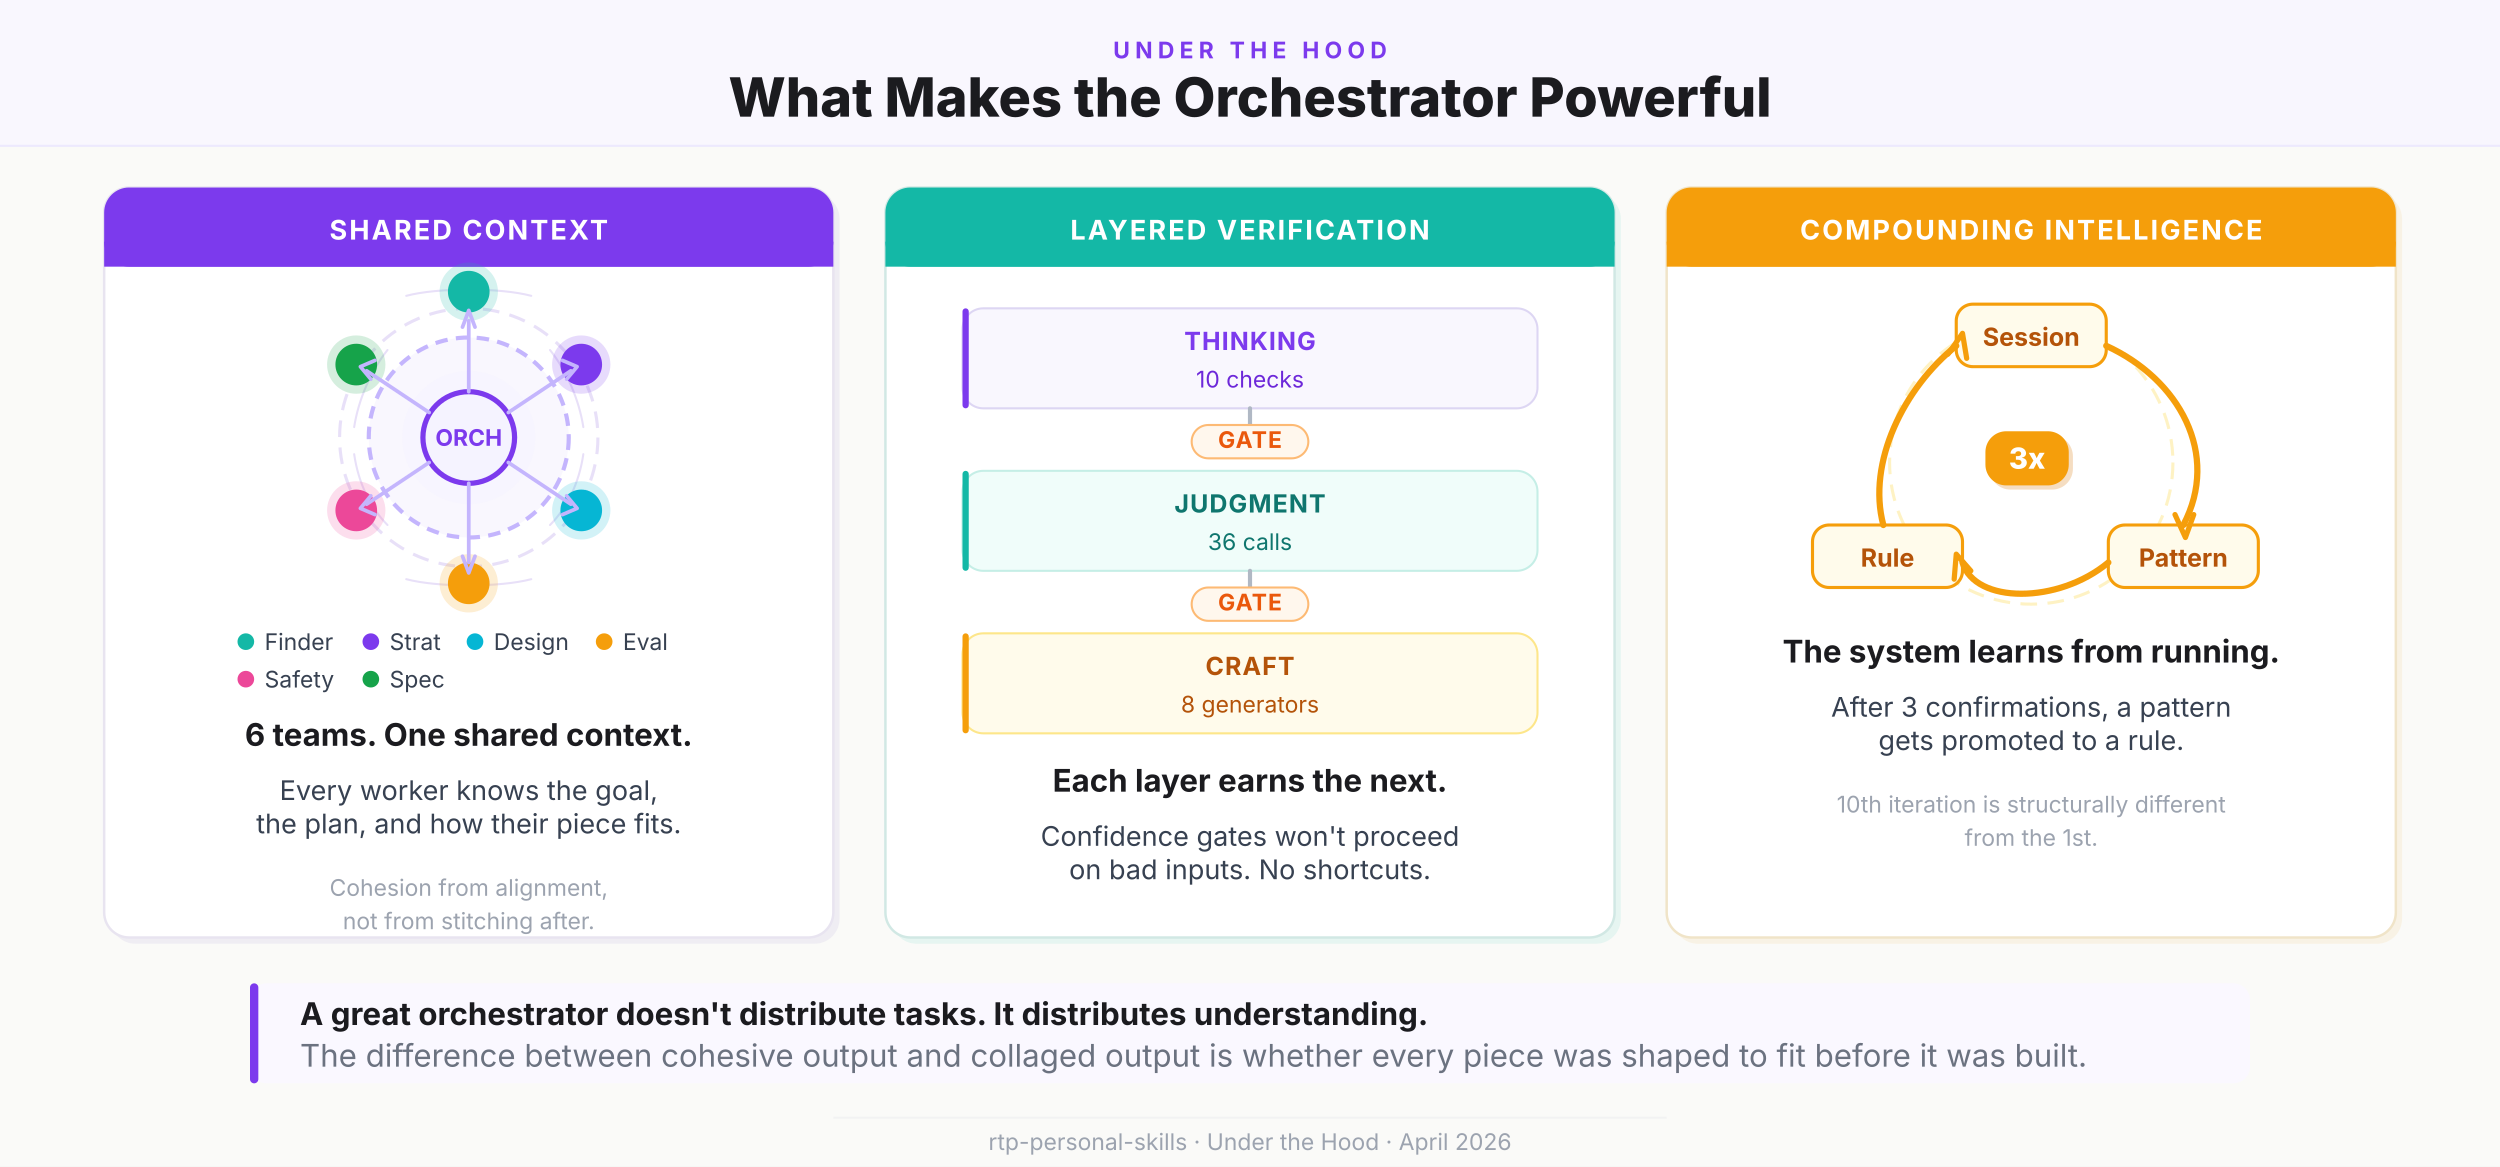
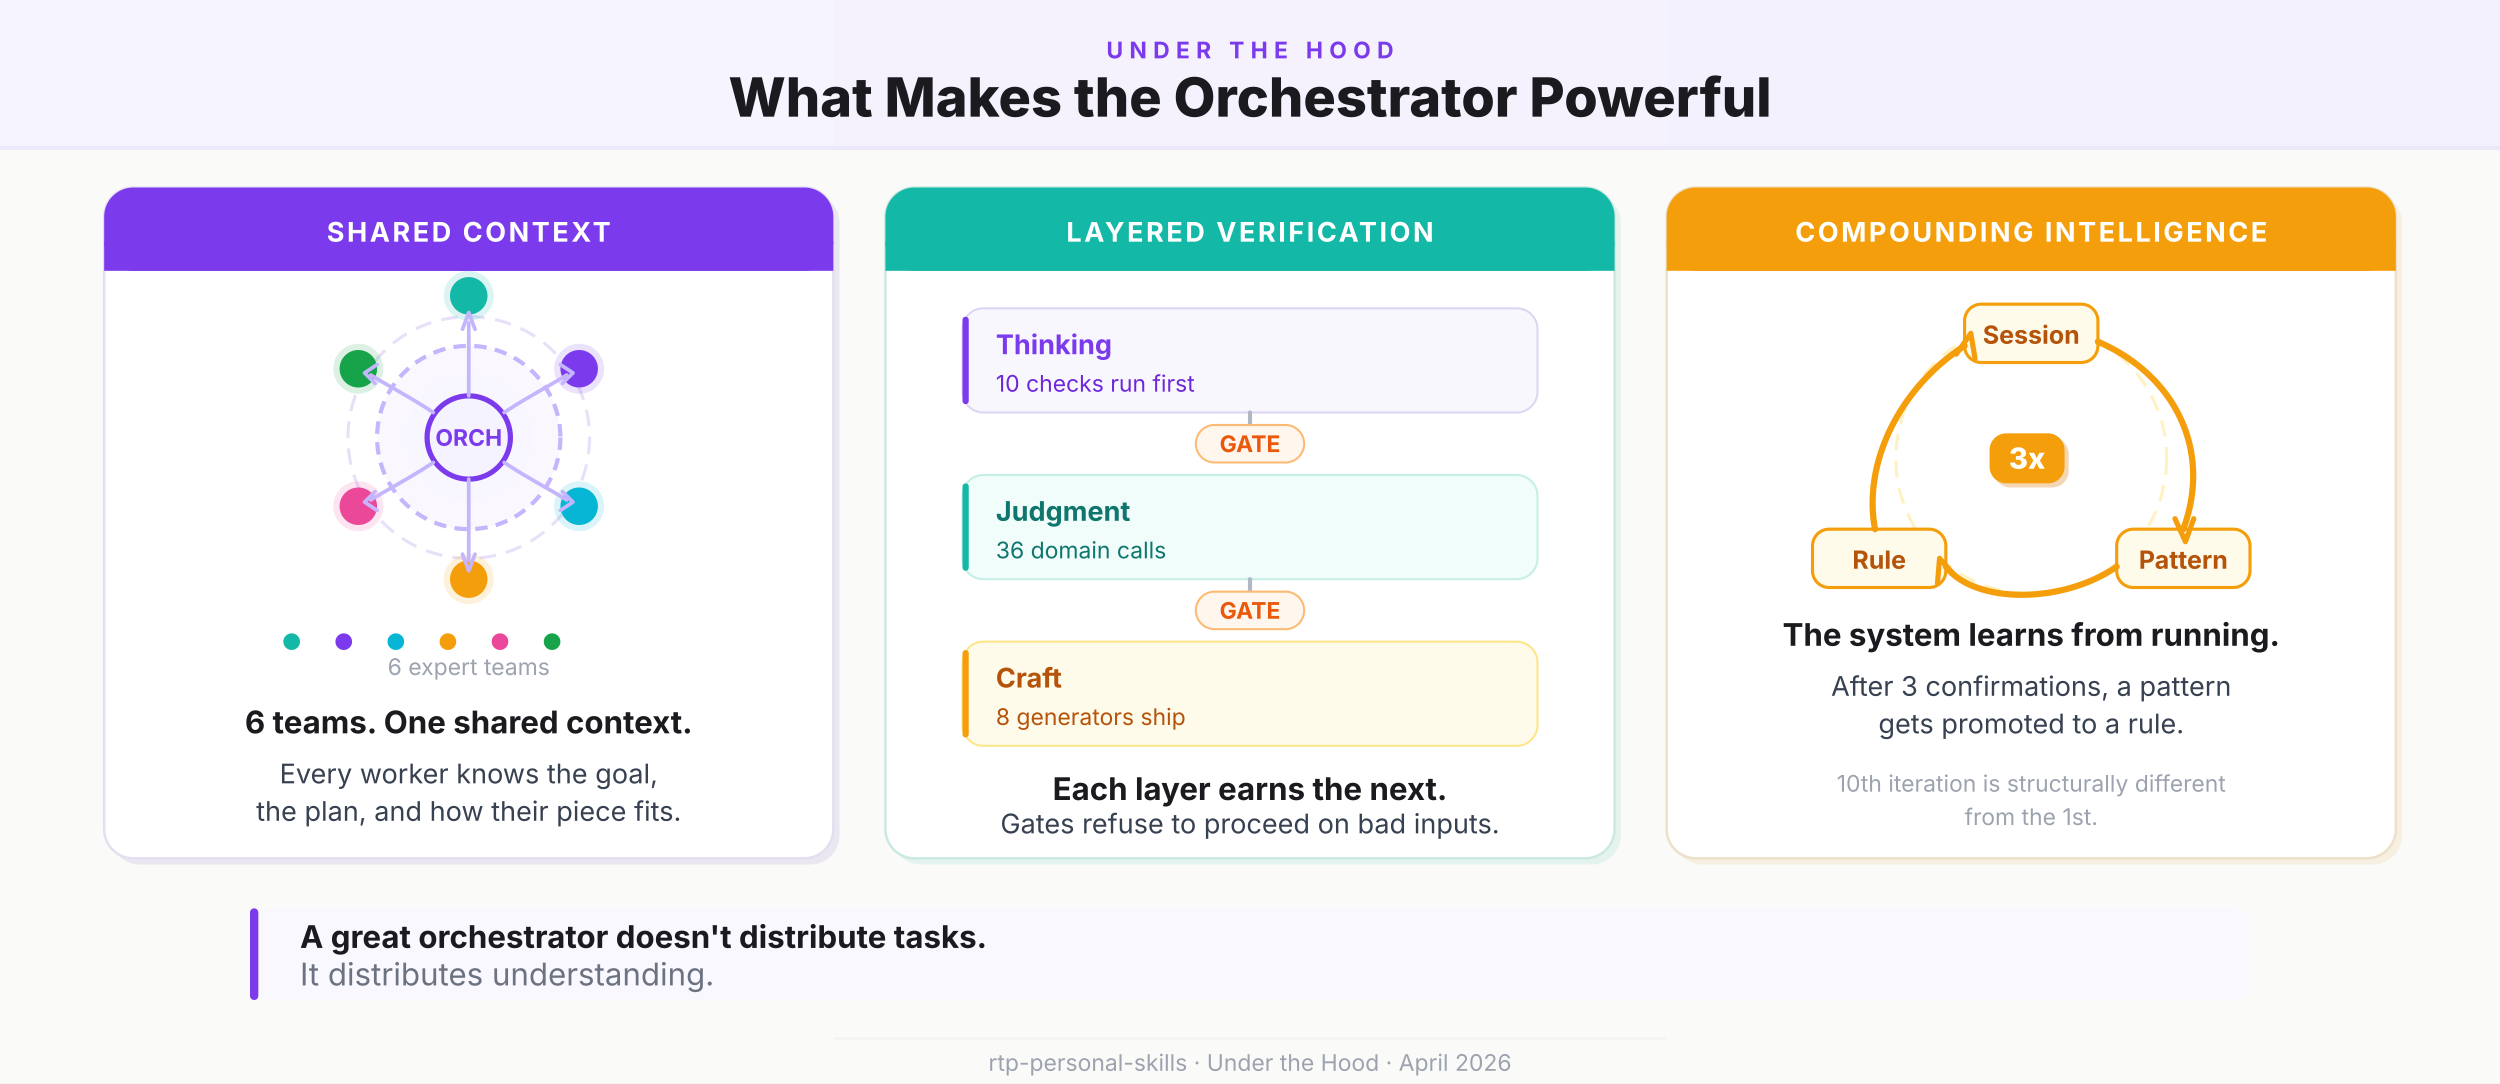
- <svg xmlns="http://www.w3.org/2000/svg" viewBox="0 0 1200 560" width="1200" height="560">
-   <rect x="0" y="0" width="1200" height="560" fill="#FAFAF8" />
-   <rect x="0" y="0" width="1200" height="70" fill="#F8F6FE" />
-   <rect x="0" y="0" width="600" height="70" fill="#FAF8FE" opacity="0.6" />
-   <line x1="0" y1="70" x2="1200" y2="70" stroke="#EDE9FE" stroke-width="1" />
-   <text x="600" y="28" text-anchor="middle" font-family="Inter, Segoe UI, sans-serif" font-size="11" font-weight="700" fill="#7C3AED" letter-spacing="2.5">UNDER THE HOOD</text>
+ <svg xmlns="http://www.w3.org/2000/svg" viewBox="0 0 1200 520" width="1200" height="520">
+   <rect x="0" y="0" width="1200" height="520" fill="#FAFAF8" />
+   <rect x="0" y="0" width="1200" height="72" fill="#F5F2FE" />
+   <rect x="0" y="0" width="400" height="72" fill="#F8F5FF" opacity="0.5" />
+   <rect x="800" y="0" width="400" height="72" fill="#F2EEFE" opacity="0.3" />
+   <rect x="0" y="70" width="1200" height="2" fill="#E9E2F8" opacity="0.7" />
+   <text x="600" y="28" text-anchor="middle" font-family="Inter, Segoe UI, sans-serif" font-size="11" font-weight="700" fill="#7C3AED" letter-spacing="3">UNDER THE HOOD</text>
  <text x="600" y="56" text-anchor="middle" font-family="Inter, Segoe UI, sans-serif" font-size="26" font-weight="800" fill="#1B1B1F">What Makes the Orchestrator Powerful</text>
-   <rect x="53" y="93" width="350" height="360" rx="12" fill="#D6D0E8" opacity="0.3" />
-   <rect x="50" y="90" width="350" height="360" rx="12" fill="#FFFFFF" stroke="#E8E4F0" stroke-width="1.2" />
-   <rect x="50" y="90" width="350" height="38" rx="12" fill="#7C3AED" />
-   <rect x="50" y="116" width="350" height="12" fill="#7C3AED" />
-   <text x="225" y="115" text-anchor="middle" font-family="Inter, Segoe UI, sans-serif" font-size="13" font-weight="700" fill="#FFFFFF" letter-spacing="1">SHARED CONTEXT</text>
-   <circle cx="225" cy="210" r="62" fill="none" stroke="#E8E0F8" stroke-width="1.5" stroke-dasharray="8 5" />
-   <circle cx="225" cy="210" r="48" fill="#F9F7FE" stroke="#C4B5FD" stroke-width="2" stroke-dasharray="6 4" />
-   <circle cx="225" cy="210" r="32" fill="#F5F3FF" opacity="0.5" />
-   <circle cx="225" cy="210" r="22" fill="#F5F3FF" stroke="#7C3AED" stroke-width="2.5" />
+   <rect x="53" y="93" width="350" height="322" rx="14" fill="#C8BDE0" opacity="0.3" />
+   <rect x="50" y="90" width="350" height="322" rx="14" fill="#FFFFFF" stroke="#E4DFF0" stroke-width="1.2" />
+   <rect x="50" y="90" width="350" height="40" rx="14" fill="#7C3AED" />
+   <rect x="50" y="116" width="350" height="14" fill="#7C3AED" />
+   <text x="225" y="116" text-anchor="middle" font-family="Inter, Segoe UI, sans-serif" font-size="13" font-weight="700" fill="#FFFFFF" letter-spacing="1.2">SHARED CONTEXT</text>
+   <circle cx="225" cy="210" r="58" fill="none" stroke="#E8E0F8" stroke-width="1.5" stroke-dasharray="8 5" />
+   <circle cx="225" cy="210" r="44" fill="#FAF8FE" stroke="#C4B5FD" stroke-width="2" stroke-dasharray="6 4" />
+   <circle cx="225" cy="210" r="30" fill="#F5F3FF" opacity="0.5" />
+   <circle cx="225" cy="210" r="20" fill="#F5F3FF" stroke="#7C3AED" stroke-width="2.5" />
  <text x="225" y="214" text-anchor="middle" font-family="Inter, Segoe UI, sans-serif" font-size="11" font-weight="700" fill="#7C3AED">ORCH</text>
-   <path d="M 195,142 C 210,138 240,138 255,142" stroke="#E8E0F8" stroke-width="1" fill="none" stroke-linecap="round" />
-   <path d="M 264,168 C 272,178 278,192 280,205" stroke="#E8E0F8" stroke-width="1" fill="none" stroke-linecap="round" />
-   <path d="M 280,218 C 278,232 272,244 264,252" stroke="#E8E0F8" stroke-width="1" fill="none" stroke-linecap="round" />
-   <path d="M 255,278 C 240,282 210,282 195,278" stroke="#E8E0F8" stroke-width="1" fill="none" stroke-linecap="round" />
-   <path d="M 186,252 C 178,244 172,232 170,218" stroke="#E8E0F8" stroke-width="1" fill="none" stroke-linecap="round" />
-   <path d="M 170,205 C 172,192 178,178 186,168" stroke="#E8E0F8" stroke-width="1" fill="none" stroke-linecap="round" />
-   <circle cx="225" cy="140" r="14" fill="#14B8A6" opacity="0.18" />
-   <circle cx="225" cy="140" r="10" fill="#14B8A6" />
-   <circle cx="279" cy="175" r="14" fill="#7C3AED" opacity="0.18" />
-   <circle cx="279" cy="175" r="10" fill="#7C3AED" />
-   <circle cx="279" cy="245" r="14" fill="#06B6D4" opacity="0.18" />
-   <circle cx="279" cy="245" r="10" fill="#06B6D4" />
-   <circle cx="225" cy="280" r="14" fill="#F59E0B" opacity="0.18" />
-   <circle cx="225" cy="280" r="10" fill="#F59E0B" />
-   <circle cx="171" cy="245" r="14" fill="#EC4899" opacity="0.18" />
-   <circle cx="171" cy="245" r="10" fill="#EC4899" />
-   <circle cx="171" cy="175" r="14" fill="#16A34A" opacity="0.18" />
-   <circle cx="171" cy="175" r="10" fill="#16A34A" />
-   <path d="M 225,188 C 225,174 225,162 225,154" stroke="#C4B5FD" stroke-width="1.8" fill="none" stroke-linecap="round" />
-   <path d="M 222,157 L 225,149 L 228,157" stroke="#C4B5FD" stroke-width="1.8" fill="none" stroke-linecap="round" stroke-linejoin="round" />
-   <path d="M 244,198 C 256,190 268,182 274,178" stroke="#C4B5FD" stroke-width="1.8" fill="none" stroke-linecap="round" />
-   <path d="M 270,173 L 277,176 L 272,182" stroke="#C4B5FD" stroke-width="1.8" fill="none" stroke-linecap="round" stroke-linejoin="round" />
-   <path d="M 244,222 C 256,230 268,238 274,242" stroke="#C4B5FD" stroke-width="1.8" fill="none" stroke-linecap="round" />
-   <path d="M 272,238 L 277,244 L 270,247" stroke="#C4B5FD" stroke-width="1.8" fill="none" stroke-linecap="round" stroke-linejoin="round" />
-   <path d="M 225,232 C 225,246 225,262 225,270" stroke="#C4B5FD" stroke-width="1.8" fill="none" stroke-linecap="round" />
-   <path d="M 222,267 L 225,275 L 228,267" stroke="#C4B5FD" stroke-width="1.8" fill="none" stroke-linecap="round" stroke-linejoin="round" />
-   <path d="M 206,222 C 194,230 182,238 176,242" stroke="#C4B5FD" stroke-width="1.8" fill="none" stroke-linecap="round" />
-   <path d="M 180,247 L 173,244 L 178,238" stroke="#C4B5FD" stroke-width="1.8" fill="none" stroke-linecap="round" stroke-linejoin="round" />
-   <path d="M 206,198 C 194,190 182,182 176,178" stroke="#C4B5FD" stroke-width="1.8" fill="none" stroke-linecap="round" />
-   <path d="M 178,182 L 173,176 L 180,173" stroke="#C4B5FD" stroke-width="1.8" fill="none" stroke-linecap="round" stroke-linejoin="round" />
-   <circle cx="118" cy="308" r="4" fill="#14B8A6" />
-   <text x="127" y="312" font-family="Inter, Segoe UI, sans-serif" font-size="11" fill="#374151">Finder</text>
-   <circle cx="178" cy="308" r="4" fill="#7C3AED" />
-   <text x="187" y="312" font-family="Inter, Segoe UI, sans-serif" font-size="11" fill="#374151">Strat</text>
-   <circle cx="228" cy="308" r="4" fill="#06B6D4" />
-   <text x="237" y="312" font-family="Inter, Segoe UI, sans-serif" font-size="11" fill="#374151">Design</text>
-   <circle cx="290" cy="308" r="4" fill="#F59E0B" />
-   <text x="299" y="312" font-family="Inter, Segoe UI, sans-serif" font-size="11" fill="#374151">Eval</text>
-   <circle cx="118" cy="326" r="4" fill="#EC4899" />
-   <text x="127" y="330" font-family="Inter, Segoe UI, sans-serif" font-size="11" fill="#374151">Safety</text>
-   <circle cx="178" cy="326" r="4" fill="#16A34A" />
-   <text x="187" y="330" font-family="Inter, Segoe UI, sans-serif" font-size="11" fill="#374151">Spec</text>
-   <text x="225" y="358" text-anchor="middle" font-family="Inter, Segoe UI, sans-serif" font-size="15" font-weight="700" fill="#1B1B1F">6 teams. One shared context.</text>
-   <text x="225" y="384" text-anchor="middle" font-family="Inter, Segoe UI, sans-serif" font-size="13" fill="#374151">Every worker knows the goal,</text>
-   <text x="225" y="400" text-anchor="middle" font-family="Inter, Segoe UI, sans-serif" font-size="13" fill="#374151">the plan, and how their piece fits.</text>
-   <text x="225" y="430" text-anchor="middle" font-family="Inter, Segoe UI, sans-serif" font-size="11" fill="#9CA3AF">Cohesion from alignment,</text>
-   <text x="225" y="446" text-anchor="middle" font-family="Inter, Segoe UI, sans-serif" font-size="11" fill="#9CA3AF">not from stitching after.</text>
-   <rect x="428" y="93" width="350" height="360" rx="12" fill="#B2E8DE" opacity="0.28" />
-   <rect x="425" y="90" width="350" height="360" rx="12" fill="#FFFFFF" stroke="#D1E8E4" stroke-width="1.2" />
-   <rect x="425" y="90" width="350" height="38" rx="12" fill="#14B8A6" />
-   <rect x="425" y="116" width="350" height="12" fill="#14B8A6" />
-   <text x="600" y="115" text-anchor="middle" font-family="Inter, Segoe UI, sans-serif" font-size="13" font-weight="700" fill="#FFFFFF" letter-spacing="1">LAYERED VERIFICATION</text>
-   <rect x="462" y="148" width="276" height="48" rx="10" fill="#F9F7FE" stroke="#DDD6F3" stroke-width="1" />
-   <rect x="462" y="148" width="3" height="48" rx="1.5" fill="#7C3AED" />
-   <text x="600" y="168" text-anchor="middle" font-family="Inter, Segoe UI, sans-serif" font-size="12" font-weight="700" fill="#7C3AED" letter-spacing="0.5">THINKING</text>
-   <text x="600" y="186" text-anchor="middle" font-family="Inter, Segoe UI, sans-serif" font-size="11" fill="#6D28D9">10 checks</text>
-   <path d="M 600,196 L 600,212" stroke="#B0B8C4" stroke-width="2" fill="none" stroke-linecap="round" />
-   <rect x="572" y="204" width="56" height="16" rx="8" fill="#FFF7ED" stroke="#FDBA74" stroke-width="1" />
-   <text x="600" y="215" text-anchor="middle" font-family="Inter, Segoe UI, sans-serif" font-size="11" font-weight="700" fill="#EA580C" letter-spacing="0.5">GATE</text>
-   <rect x="462" y="226" width="276" height="48" rx="10" fill="#F0FDFA" stroke="#C5EEE6" stroke-width="1" />
-   <rect x="462" y="226" width="3" height="48" rx="1.5" fill="#14B8A6" />
-   <text x="600" y="246" text-anchor="middle" font-family="Inter, Segoe UI, sans-serif" font-size="12" font-weight="700" fill="#0F766E" letter-spacing="0.5">JUDGMENT</text>
-   <text x="600" y="264" text-anchor="middle" font-family="Inter, Segoe UI, sans-serif" font-size="11" fill="#0F766E">36 calls</text>
-   <path d="M 600,274 L 600,290" stroke="#B0B8C4" stroke-width="2" fill="none" stroke-linecap="round" />
-   <rect x="572" y="282" width="56" height="16" rx="8" fill="#FFF7ED" stroke="#FDBA74" stroke-width="1" />
-   <text x="600" y="293" text-anchor="middle" font-family="Inter, Segoe UI, sans-serif" font-size="11" font-weight="700" fill="#EA580C" letter-spacing="0.5">GATE</text>
-   <rect x="462" y="304" width="276" height="48" rx="10" fill="#FFFBEB" stroke="#FDE68A" stroke-width="1" />
-   <rect x="462" y="304" width="3" height="48" rx="1.5" fill="#F59E0B" />
-   <text x="600" y="324" text-anchor="middle" font-family="Inter, Segoe UI, sans-serif" font-size="12" font-weight="700" fill="#B45309" letter-spacing="0.5">CRAFT</text>
-   <text x="600" y="342" text-anchor="middle" font-family="Inter, Segoe UI, sans-serif" font-size="11" fill="#B45309">8 generators</text>
-   <text x="600" y="380" text-anchor="middle" font-family="Inter, Segoe UI, sans-serif" font-size="15" font-weight="700" fill="#1B1B1F">Each layer earns the next.</text>
-   <text x="600" y="406" text-anchor="middle" font-family="Inter, Segoe UI, sans-serif" font-size="13" fill="#374151">Confidence gates won't proceed</text>
-   <text x="600" y="422" text-anchor="middle" font-family="Inter, Segoe UI, sans-serif" font-size="13" fill="#374151">on bad inputs. No shortcuts.</text>
-   <rect x="803" y="93" width="350" height="360" rx="12" fill="#F5DEB3" opacity="0.28" />
-   <rect x="800" y="90" width="350" height="360" rx="12" fill="#FFFFFF" stroke="#F0E4C8" stroke-width="1.2" />
-   <rect x="800" y="90" width="350" height="38" rx="12" fill="#F59E0B" />
-   <rect x="800" y="116" width="350" height="12" fill="#F59E0B" />
-   <text x="975" y="115" text-anchor="middle" font-family="Inter, Segoe UI, sans-serif" font-size="13" font-weight="700" fill="#FFFFFF" letter-spacing="1">COMPOUNDING INTELLIGENCE</text>
-   <circle cx="975" cy="222" r="68" fill="none" stroke="#FDE68A" stroke-width="1.5" stroke-dasharray="8 5" opacity="0.5" />
-   <rect x="939" y="146" width="72" height="30" rx="8" fill="#FFFBEB" stroke="#F59E0B" stroke-width="1.5" />
-   <text x="975" y="166" text-anchor="middle" font-family="Inter, Segoe UI, sans-serif" font-size="12" font-weight="700" fill="#B45309">Session</text>
-   <rect x="1012" y="252" width="72" height="30" rx="8" fill="#FFFBEB" stroke="#F59E0B" stroke-width="1.5" />
-   <text x="1048" y="272" text-anchor="middle" font-family="Inter, Segoe UI, sans-serif" font-size="12" font-weight="700" fill="#B45309">Pattern</text>
-   <rect x="870" y="252" width="72" height="30" rx="8" fill="#FFFBEB" stroke="#F59E0B" stroke-width="1.5" />
-   <text x="906" y="272" text-anchor="middle" font-family="Inter, Segoe UI, sans-serif" font-size="12" font-weight="700" fill="#B45309">Rule</text>
-   <path d="M 1011,166 C 1046,182 1066,218 1048,252" stroke="#F59E0B" stroke-width="3" fill="none" stroke-linecap="round" />
-   <path d="M 1044,247 L 1049,258 L 1053,247" stroke="#F59E0B" stroke-width="2.5" fill="none" stroke-linecap="round" stroke-linejoin="round" />
-   <path d="M 1012,270 C 988,290 948,290 942,270" stroke="#F59E0B" stroke-width="3" fill="none" stroke-linecap="round" />
-   <path d="M 946,274 L 939,266 L 938,278" stroke="#F59E0B" stroke-width="2.5" fill="none" stroke-linecap="round" stroke-linejoin="round" />
-   <path d="M 904,252 C 896,222 914,186 939,166" stroke="#F59E0B" stroke-width="3" fill="none" stroke-linecap="round" />
-   <path d="M 935,170 L 942,160 L 944,172" stroke="#F59E0B" stroke-width="2.5" fill="none" stroke-linecap="round" stroke-linejoin="round" />
-   <rect x="955" y="209" width="40" height="26" rx="10" fill="#D97706" opacity="0.25" />
-   <rect x="953" y="207" width="40" height="26" rx="10" fill="#F59E0B" />
+   <circle cx="225" cy="142" r="12" fill="#14B8A6" opacity="0.15" />
+   <circle cx="225" cy="142" r="9" fill="#14B8A6" />
+   <circle cx="278" cy="177" r="12" fill="#7C3AED" opacity="0.15" />
+   <circle cx="278" cy="177" r="9" fill="#7C3AED" />
+   <circle cx="278" cy="243" r="12" fill="#06B6D4" opacity="0.15" />
+   <circle cx="278" cy="243" r="9" fill="#06B6D4" />
+   <circle cx="225" cy="278" r="12" fill="#F59E0B" opacity="0.15" />
+   <circle cx="225" cy="278" r="9" fill="#F59E0B" />
+   <circle cx="172" cy="243" r="12" fill="#EC4899" opacity="0.15" />
+   <circle cx="172" cy="243" r="9" fill="#EC4899" />
+   <circle cx="172" cy="177" r="12" fill="#16A34A" opacity="0.15" />
+   <circle cx="172" cy="177" r="9" fill="#16A34A" />
+   <path d="M 225,190 C 225,176 225,162 225,155" stroke="#C4B5FD" stroke-width="1.8" fill="none" stroke-linecap="round" />
+   <path d="M 222,158 L 225,150 L 228,158" stroke="#C4B5FD" stroke-width="1.8" fill="none" stroke-linecap="round" stroke-linejoin="round" />
+   <path d="M 242,198 C 254,190 266,184 272,180" stroke="#C4B5FD" stroke-width="1.8" fill="none" stroke-linecap="round" />
+   <path d="M 269,175 L 275,179 L 270,184" stroke="#C4B5FD" stroke-width="1.8" fill="none" stroke-linecap="round" stroke-linejoin="round" />
+   <path d="M 242,222 C 254,230 266,236 272,240" stroke="#C4B5FD" stroke-width="1.8" fill="none" stroke-linecap="round" />
+   <path d="M 270,236 L 275,241 L 269,245" stroke="#C4B5FD" stroke-width="1.8" fill="none" stroke-linecap="round" stroke-linejoin="round" />
+   <path d="M 225,230 C 225,246 225,262 225,269" stroke="#C4B5FD" stroke-width="1.8" fill="none" stroke-linecap="round" />
+   <path d="M 222,266 L 225,274 L 228,266" stroke="#C4B5FD" stroke-width="1.8" fill="none" stroke-linecap="round" stroke-linejoin="round" />
+   <path d="M 208,222 C 196,230 184,236 178,240" stroke="#C4B5FD" stroke-width="1.8" fill="none" stroke-linecap="round" />
+   <path d="M 181,245 L 175,241 L 180,236" stroke="#C4B5FD" stroke-width="1.8" fill="none" stroke-linecap="round" stroke-linejoin="round" />
+   <path d="M 208,198 C 196,190 184,184 178,180" stroke="#C4B5FD" stroke-width="1.8" fill="none" stroke-linecap="round" />
+   <path d="M 180,184 L 175,179 L 181,175" stroke="#C4B5FD" stroke-width="1.8" fill="none" stroke-linecap="round" stroke-linejoin="round" />
+   <circle cx="140" cy="308" r="4" fill="#14B8A6" />
+   <circle cx="165" cy="308" r="4" fill="#7C3AED" />
+   <circle cx="190" cy="308" r="4" fill="#06B6D4" />
+   <circle cx="215" cy="308" r="4" fill="#F59E0B" />
+   <circle cx="240" cy="308" r="4" fill="#EC4899" />
+   <circle cx="265" cy="308" r="4" fill="#16A34A" />
+   <text x="225" y="324" text-anchor="middle" font-family="Inter, Segoe UI, sans-serif" font-size="11" fill="#9CA3AF">6 expert teams</text>
+   <text x="225" y="352" text-anchor="middle" font-family="Inter, Segoe UI, sans-serif" font-size="15" font-weight="700" fill="#1B1B1F">6 teams. One shared context.</text>
+   <text x="225" y="376" text-anchor="middle" font-family="Inter, Segoe UI, sans-serif" font-size="13" fill="#374151">Every worker knows the goal,</text>
+   <text x="225" y="394" text-anchor="middle" font-family="Inter, Segoe UI, sans-serif" font-size="13" fill="#374151">the plan, and how their piece fits.</text>
+   <rect x="428" y="93" width="350" height="322" rx="14" fill="#A8E0D4" opacity="0.25" />
+   <rect x="425" y="90" width="350" height="322" rx="14" fill="#FFFFFF" stroke="#CCE8E2" stroke-width="1.2" />
+   <rect x="425" y="90" width="350" height="40" rx="14" fill="#14B8A6" />
+   <rect x="425" y="116" width="350" height="14" fill="#14B8A6" />
+   <text x="600" y="116" text-anchor="middle" font-family="Inter, Segoe UI, sans-serif" font-size="13" font-weight="700" fill="#FFFFFF" letter-spacing="1.2">LAYERED VERIFICATION</text>
+   <rect x="462" y="148" width="276" height="50" rx="10" fill="#F9F7FE" stroke="#DDD6F3" stroke-width="1" />
+   <rect x="462" y="152" width="3" height="42" rx="1.5" fill="#7C3AED" />
+   <text x="478" y="170" font-family="Inter, Segoe UI, sans-serif" font-size="13" font-weight="700" fill="#7C3AED">Thinking</text>
+   <text x="478" y="188" font-family="Inter, Segoe UI, sans-serif" font-size="11" fill="#6D28D9">10 checks run first</text>
+   <path d="M 600,198 L 600,216" stroke="#B0B8C4" stroke-width="2" fill="none" stroke-linecap="round" />
+   <rect x="574" y="204" width="52" height="18" rx="9" fill="#FFF7ED" stroke="#FDBA74" stroke-width="1" />
+   <text x="600" y="217" text-anchor="middle" font-family="Inter, Segoe UI, sans-serif" font-size="11" font-weight="700" fill="#EA580C">GATE</text>
+   <rect x="462" y="228" width="276" height="50" rx="10" fill="#F0FDFA" stroke="#C5EEE6" stroke-width="1" />
+   <rect x="462" y="232" width="3" height="42" rx="1.5" fill="#14B8A6" />
+   <text x="478" y="250" font-family="Inter, Segoe UI, sans-serif" font-size="13" font-weight="700" fill="#0F766E">Judgment</text>
+   <text x="478" y="268" font-family="Inter, Segoe UI, sans-serif" font-size="11" fill="#0F766E">36 domain calls</text>
+   <path d="M 600,278 L 600,296" stroke="#B0B8C4" stroke-width="2" fill="none" stroke-linecap="round" />
+   <rect x="574" y="284" width="52" height="18" rx="9" fill="#FFF7ED" stroke="#FDBA74" stroke-width="1" />
+   <text x="600" y="297" text-anchor="middle" font-family="Inter, Segoe UI, sans-serif" font-size="11" font-weight="700" fill="#EA580C">GATE</text>
+   <rect x="462" y="308" width="276" height="50" rx="10" fill="#FFFBEB" stroke="#FDE68A" stroke-width="1" />
+   <rect x="462" y="312" width="3" height="42" rx="1.5" fill="#F59E0B" />
+   <text x="478" y="330" font-family="Inter, Segoe UI, sans-serif" font-size="13" font-weight="700" fill="#B45309">Craft</text>
+   <text x="478" y="348" font-family="Inter, Segoe UI, sans-serif" font-size="11" fill="#B45309">8 generators ship</text>
+   <text x="600" y="384" text-anchor="middle" font-family="Inter, Segoe UI, sans-serif" font-size="15" font-weight="700" fill="#1B1B1F">Each layer earns the next.</text>
+   <text x="600" y="400" text-anchor="middle" font-family="Inter, Segoe UI, sans-serif" font-size="13" fill="#374151">Gates refuse to proceed on bad inputs.</text>
+   <rect x="803" y="93" width="350" height="322" rx="14" fill="#F0D8A8" opacity="0.28" />
+   <rect x="800" y="90" width="350" height="322" rx="14" fill="#FFFFFF" stroke="#EDE0C8" stroke-width="1.2" />
+   <rect x="800" y="90" width="350" height="40" rx="14" fill="#F59E0B" />
+   <rect x="800" y="116" width="350" height="14" fill="#F59E0B" />
+   <text x="975" y="116" text-anchor="middle" font-family="Inter, Segoe UI, sans-serif" font-size="13" font-weight="700" fill="#FFFFFF" letter-spacing="1.2">COMPOUNDING INTELLIGENCE</text>
+   <circle cx="975" cy="220" r="65" fill="none" stroke="#FDE68A" stroke-width="1.5" stroke-dasharray="8 5" opacity="0.5" />
+   <rect x="943" y="146" width="64" height="28" rx="8" fill="#FFFBEB" stroke="#F59E0B" stroke-width="1.5" />
+   <text x="975" y="165" text-anchor="middle" font-family="Inter, Segoe UI, sans-serif" font-size="12" font-weight="700" fill="#B45309">Session</text>
+   <rect x="1016" y="254" width="64" height="28" rx="8" fill="#FFFBEB" stroke="#F59E0B" stroke-width="1.5" />
+   <text x="1048" y="273" text-anchor="middle" font-family="Inter, Segoe UI, sans-serif" font-size="12" font-weight="700" fill="#B45309">Pattern</text>
+   <rect x="870" y="254" width="64" height="28" rx="8" fill="#FFFBEB" stroke="#F59E0B" stroke-width="1.5" />
+   <text x="902" y="273" text-anchor="middle" font-family="Inter, Segoe UI, sans-serif" font-size="12" font-weight="700" fill="#B45309">Rule</text>
+   <path d="M 1007,164 C 1044,180 1062,216 1048,254" stroke="#F59E0B" stroke-width="3" fill="none" stroke-linecap="round" />
+   <path d="M 1044,249 L 1049,260 L 1053,249" stroke="#F59E0B" stroke-width="2.5" fill="none" stroke-linecap="round" stroke-linejoin="round" />
+   <path d="M 1016,272 C 990,290 948,290 934,272" stroke="#F59E0B" stroke-width="3" fill="none" stroke-linecap="round" />
+   <path d="M 938,276 L 931,268 L 930,280" stroke="#F59E0B" stroke-width="2.5" fill="none" stroke-linecap="round" stroke-linejoin="round" />
+   <path d="M 900,254 C 894,222 912,186 943,166" stroke="#F59E0B" stroke-width="3" fill="none" stroke-linecap="round" />
+   <path d="M 939,170 L 946,160 L 948,172" stroke="#F59E0B" stroke-width="2.5" fill="none" stroke-linecap="round" stroke-linejoin="round" />
+   <rect x="957" y="210" width="36" height="24" rx="8" fill="#D97706" opacity="0.3" />
+   <rect x="955" y="208" width="36" height="24" rx="8" fill="#F59E0B" />
  <text x="973" y="225" text-anchor="middle" font-family="Inter, Segoe UI, sans-serif" font-size="14" font-weight="800" fill="#FFFFFF">3x</text>
-   <text x="975" y="318" text-anchor="middle" font-family="Inter, Segoe UI, sans-serif" font-size="15" font-weight="700" fill="#1B1B1F">The system learns from running.</text>
-   <text x="975" y="344" text-anchor="middle" font-family="Inter, Segoe UI, sans-serif" font-size="13" fill="#374151">After 3 confirmations, a pattern</text>
-   <text x="975" y="360" text-anchor="middle" font-family="Inter, Segoe UI, sans-serif" font-size="13" fill="#374151">gets promoted to a rule.</text>
-   <text x="975" y="390" text-anchor="middle" font-family="Inter, Segoe UI, sans-serif" font-size="11" fill="#9CA3AF">10th iteration is structurally different</text>
-   <text x="975" y="406" text-anchor="middle" font-family="Inter, Segoe UI, sans-serif" font-size="11" fill="#9CA3AF">from the 1st.</text>
-   <rect x="120" y="472" width="960" height="48" rx="8" fill="#FAF8FF" />
-   <rect x="120" y="472" width="4" height="48" rx="2" fill="#7C3AED" />
-   <text x="144" y="492" font-family="Inter, Segoe UI, sans-serif" font-size="15" font-weight="700" fill="#1B1B1F">A great orchestrator doesn't distribute tasks. It distributes understanding.</text>
-   <text x="144" y="512" font-family="Inter, Segoe UI, sans-serif" font-size="15" font-weight="400" fill="#6B7280">The difference between cohesive output and collaged output is whether every piece was shaped to fit before it was built.</text>
-   <rect x="400" y="536" width="400" height="1" fill="#E5E7EB" opacity="0.4" />
-   <text x="600" y="552" text-anchor="middle" font-family="Inter, Segoe UI, sans-serif" font-size="11" fill="#9CA3AF">rtp-personal-skills  ·  Under the Hood  ·  April 2026</text>
+   <text x="975" y="310" text-anchor="middle" font-family="Inter, Segoe UI, sans-serif" font-size="15" font-weight="700" fill="#1B1B1F">The system learns from running.</text>
+   <text x="975" y="334" text-anchor="middle" font-family="Inter, Segoe UI, sans-serif" font-size="13" fill="#374151">After 3 confirmations, a pattern</text>
+   <text x="975" y="352" text-anchor="middle" font-family="Inter, Segoe UI, sans-serif" font-size="13" fill="#374151">gets promoted to a rule.</text>
+   <text x="975" y="380" text-anchor="middle" font-family="Inter, Segoe UI, sans-serif" font-size="11" fill="#9CA3AF">10th iteration is structurally different</text>
+   <text x="975" y="396" text-anchor="middle" font-family="Inter, Segoe UI, sans-serif" font-size="11" fill="#9CA3AF">from the 1st.</text>
+   <rect x="120" y="436" width="960" height="44" rx="8" fill="#FAF8FF" />
+   <rect x="120" y="436" width="4" height="44" rx="2" fill="#7C3AED" />
+   <text x="144" y="455" font-family="Inter, Segoe UI, sans-serif" font-size="15" font-weight="700" fill="#1B1B1F">A great orchestrator doesn't distribute tasks.</text>
+   <text x="144" y="473" font-family="Inter, Segoe UI, sans-serif" font-size="15" font-weight="400" fill="#6B7280">It distributes understanding.</text>
+   <rect x="400" y="498" width="400" height="1" fill="#E5E7EB" opacity="0.4" />
+   <text x="600" y="514" text-anchor="middle" font-family="Inter, Segoe UI, sans-serif" font-size="11" fill="#9CA3AF">rtp-personal-skills  ·  Under the Hood  ·  April 2026</text>
</svg>
